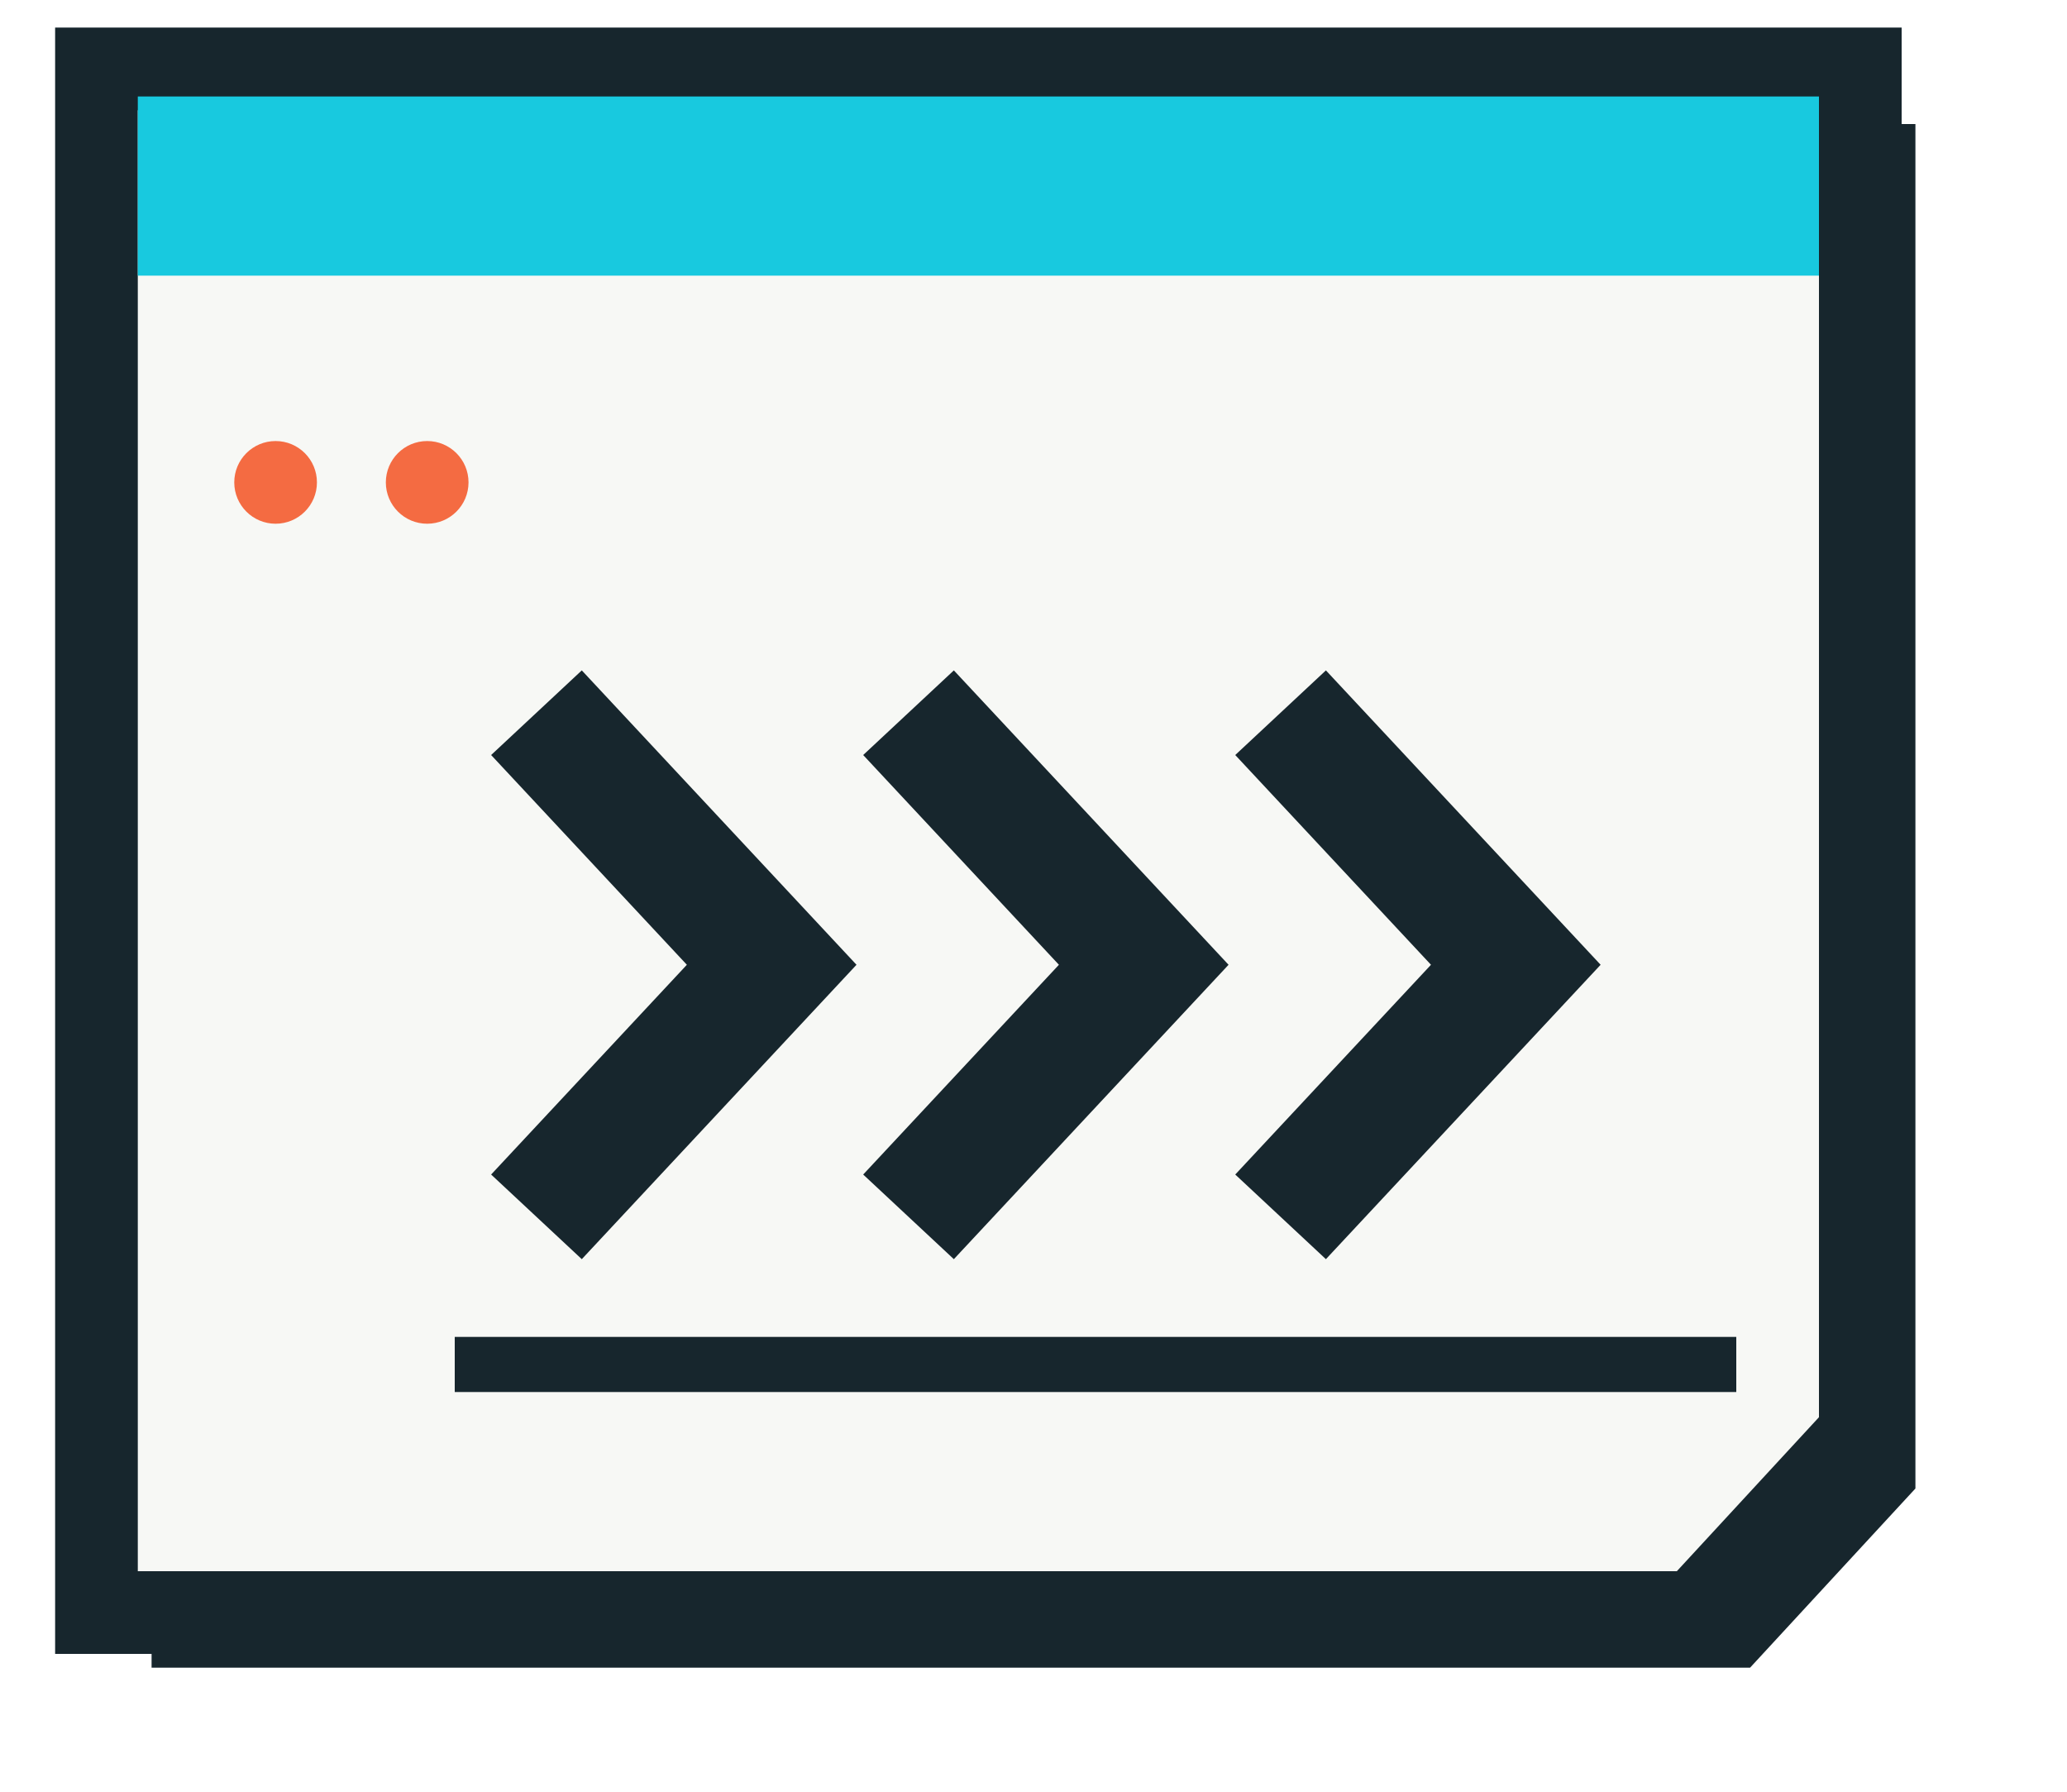
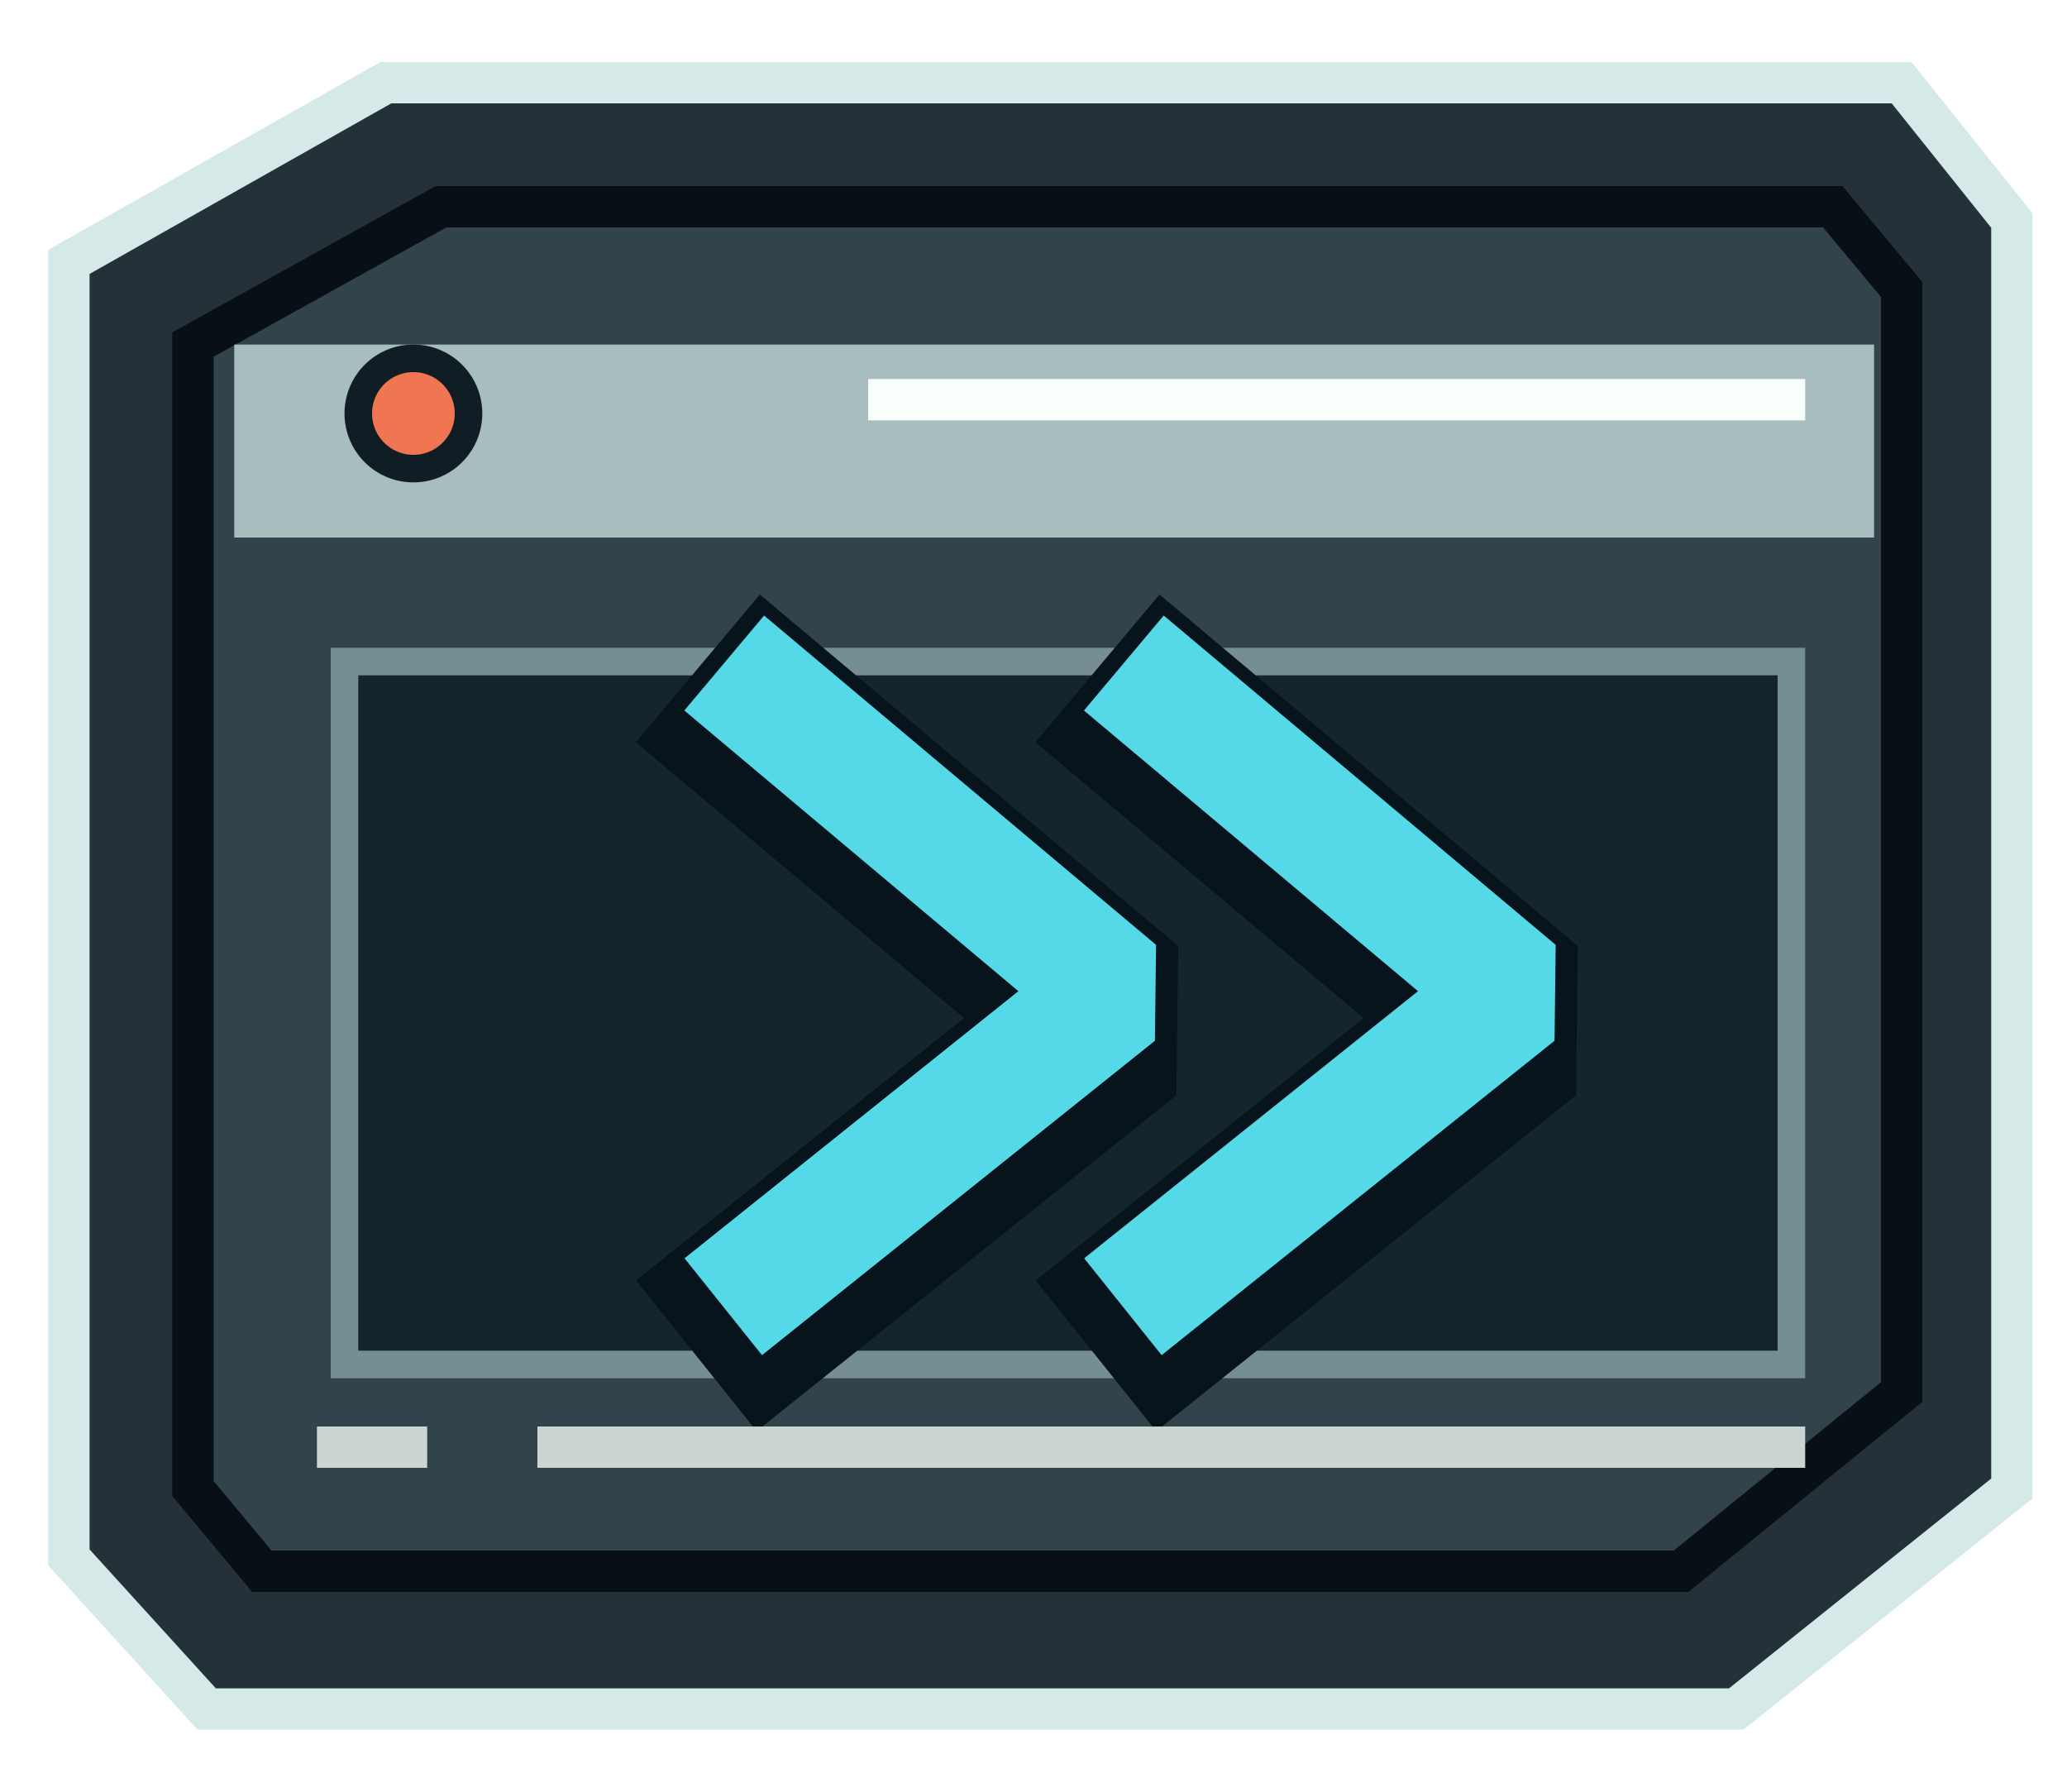
<svg xmlns="http://www.w3.org/2000/svg" width="150" height="130" viewBox="0 0 150 130">
-   <path d="M11 9H139V108L127 121H11Z" fill="#17262d" />
-   <path d="M7 5H135V104L123 117H7Z" fill="#f7f8f5" stroke="#17262d" stroke-width="6" />
-   <path d="M10 7H132V20H10Z" fill="#18c9df" />
-   <path d="M42 55L56 70L42 85M69 55L83 70L69 85M96 55L110 70L96 85" fill="none" stroke="#17262d" stroke-width="9" stroke-linecap="square" stroke-linejoin="miter" />
-   <path d="M33 99H126" stroke="#17262d" stroke-width="4" />
-   <circle cx="20" cy="35" r="3" fill="#f46b42" />
-   <circle cx="31" cy="35" r="3" fill="#f46b42" />
+   <path d="M5 19L28 6H138L146 16V108L126 124H15L5 113Z" fill="#101d25" fill-opacity=".91" stroke="#d6e9e9" stroke-width="3" />
+   <path d="M14 25L32 15H133L138 21V101L122 114H19L14 108Z" fill="#32434b" stroke="#080f15" stroke-width="3" />
+   <path d="M17 25H136V39H17Z" fill="#a7bdbe" />
+   <path d="M63 29H131" stroke="#f8fffd" stroke-width="3" />
+   <path d="M25 48H130V99H25Z" fill="#14252d" stroke="#748e91" stroke-width="2" />
+   <path d="M56 53L81 74L56 94M85 53L110 74L85 94" fill="none" stroke="#08141b" stroke-width="14" stroke-linecap="square" stroke-linejoin="bevel" />
+   <path d="M56 51L81 72L56 92M85 51L110 72L85 92" fill="none" stroke="#55d8e8" stroke-width="9" stroke-linecap="square" stroke-linejoin="bevel" />
+   <path d="M39 105H131M23 105H31" stroke="#cad5d2" stroke-width="3" />
+   <circle cx="30" cy="30" r="4" fill="#ef7651" stroke="#101d25" stroke-width="2" />
</svg>
